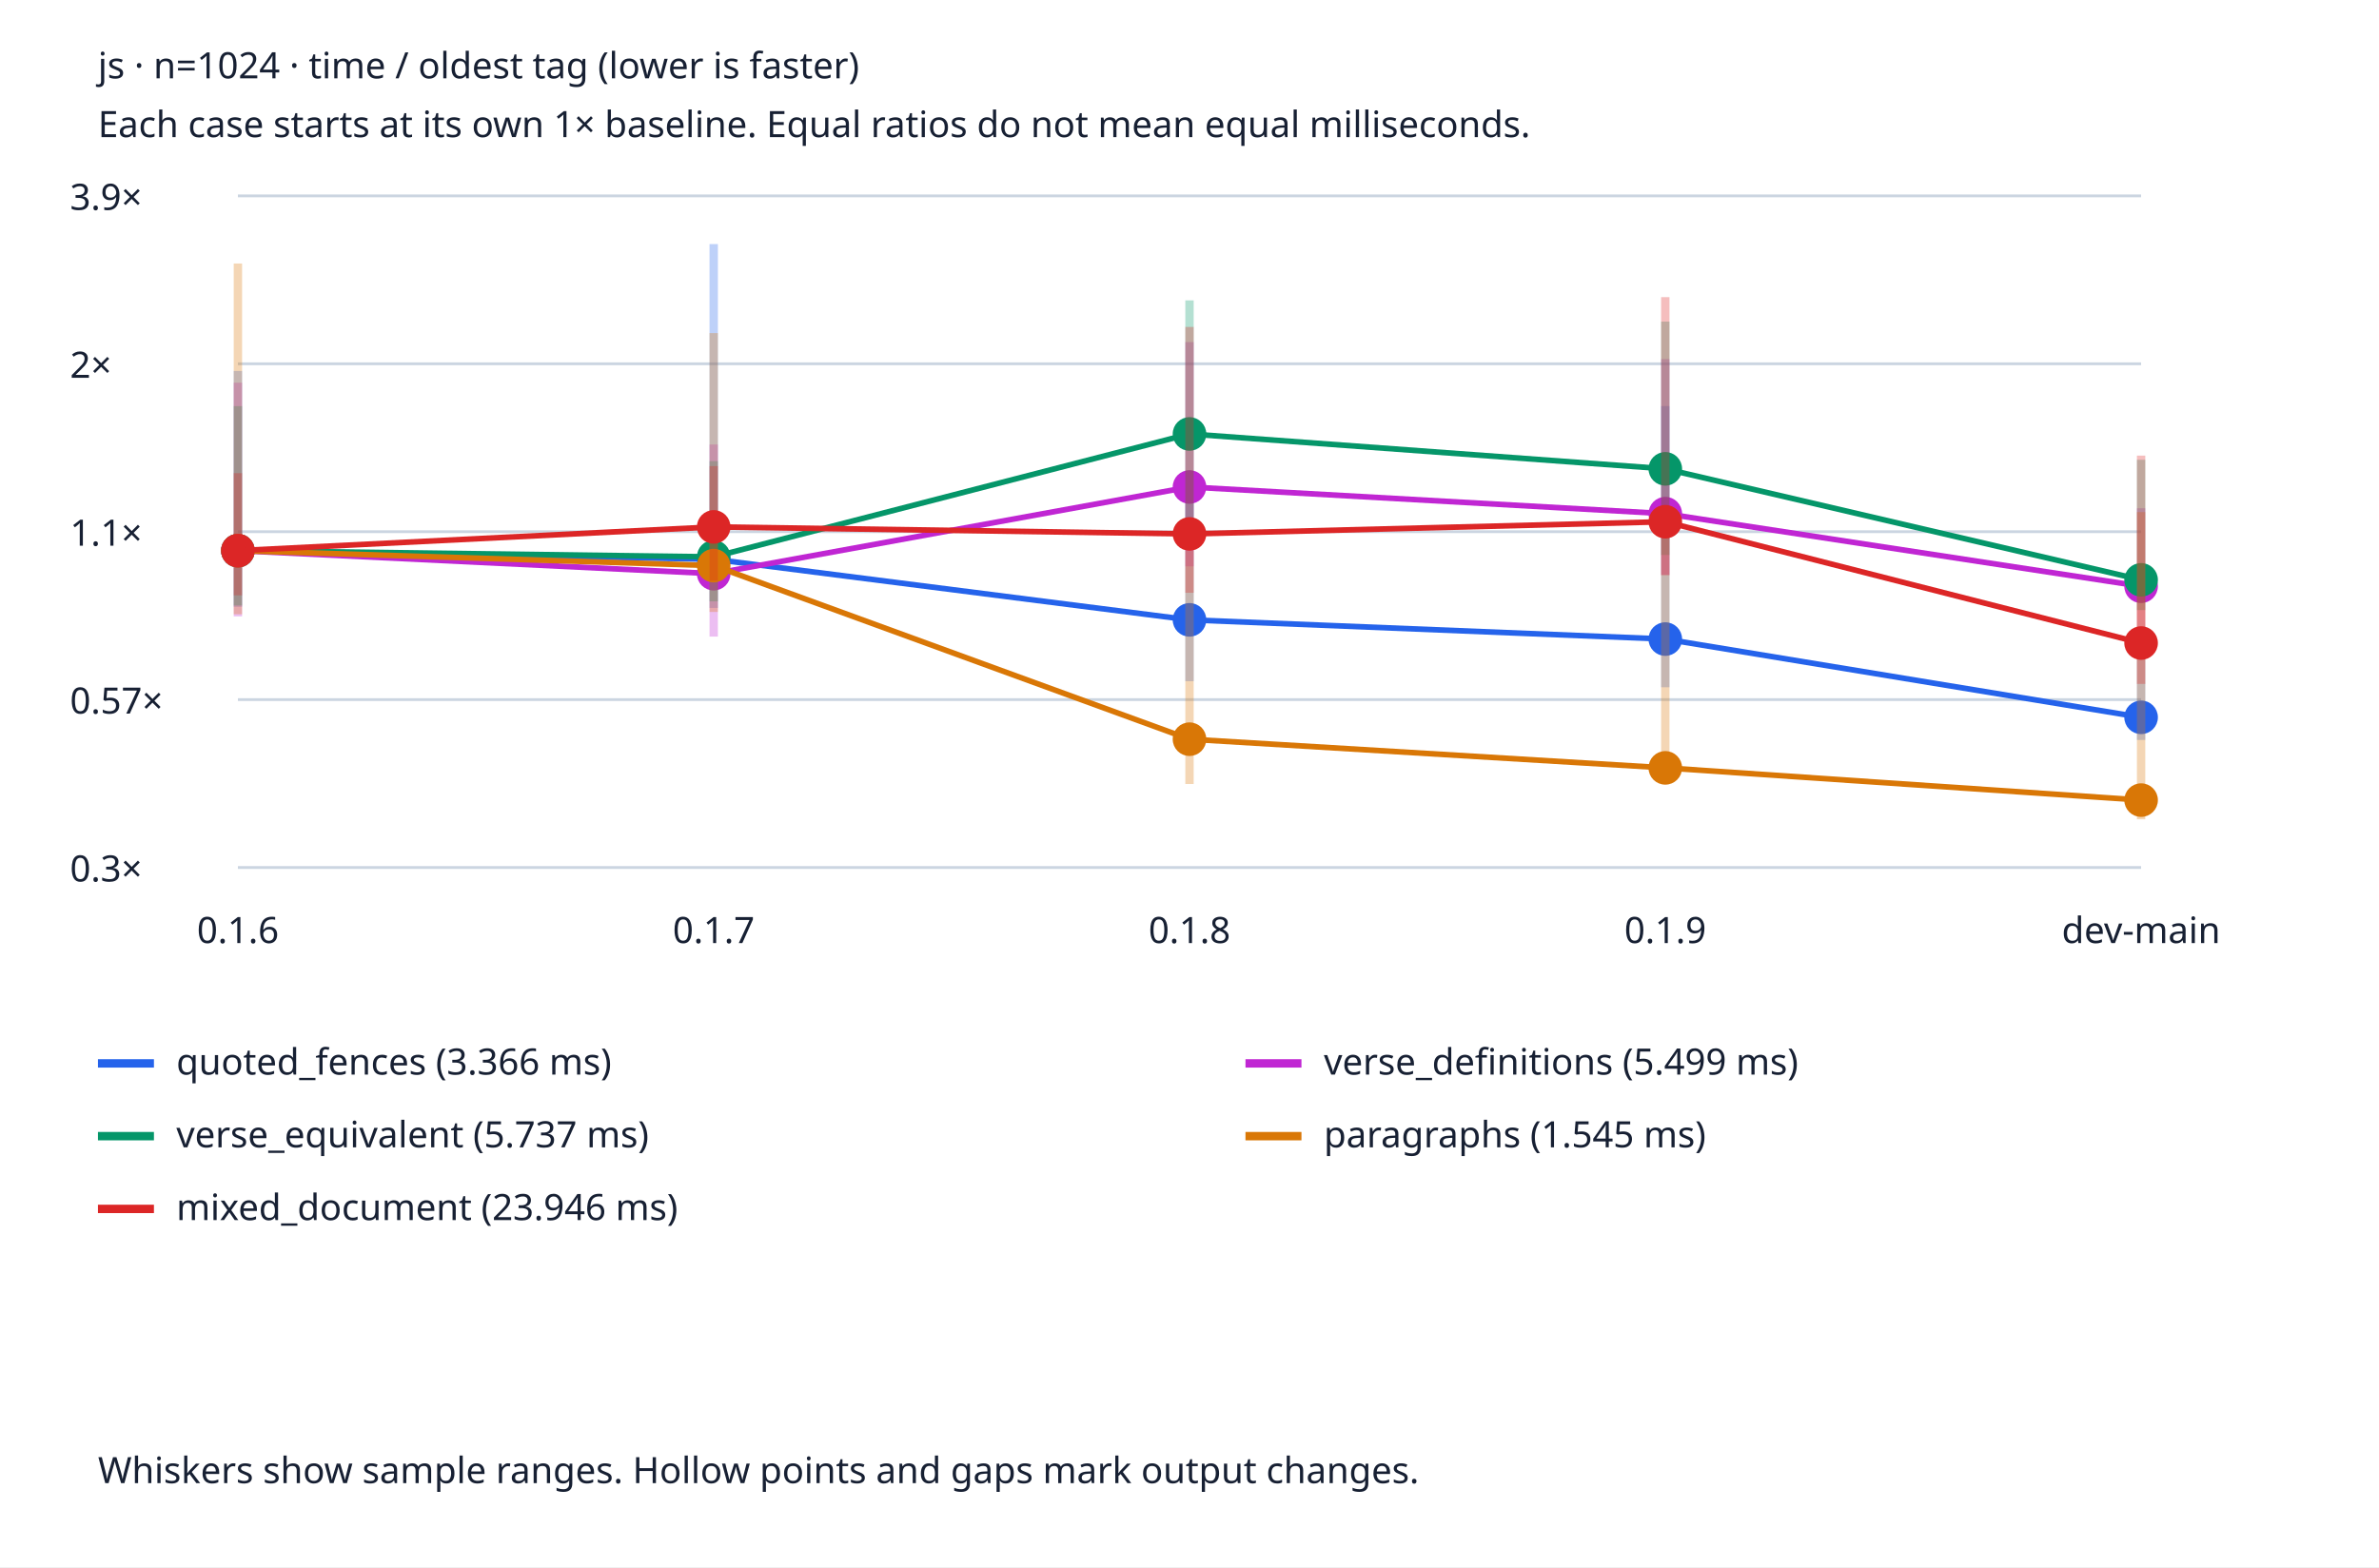
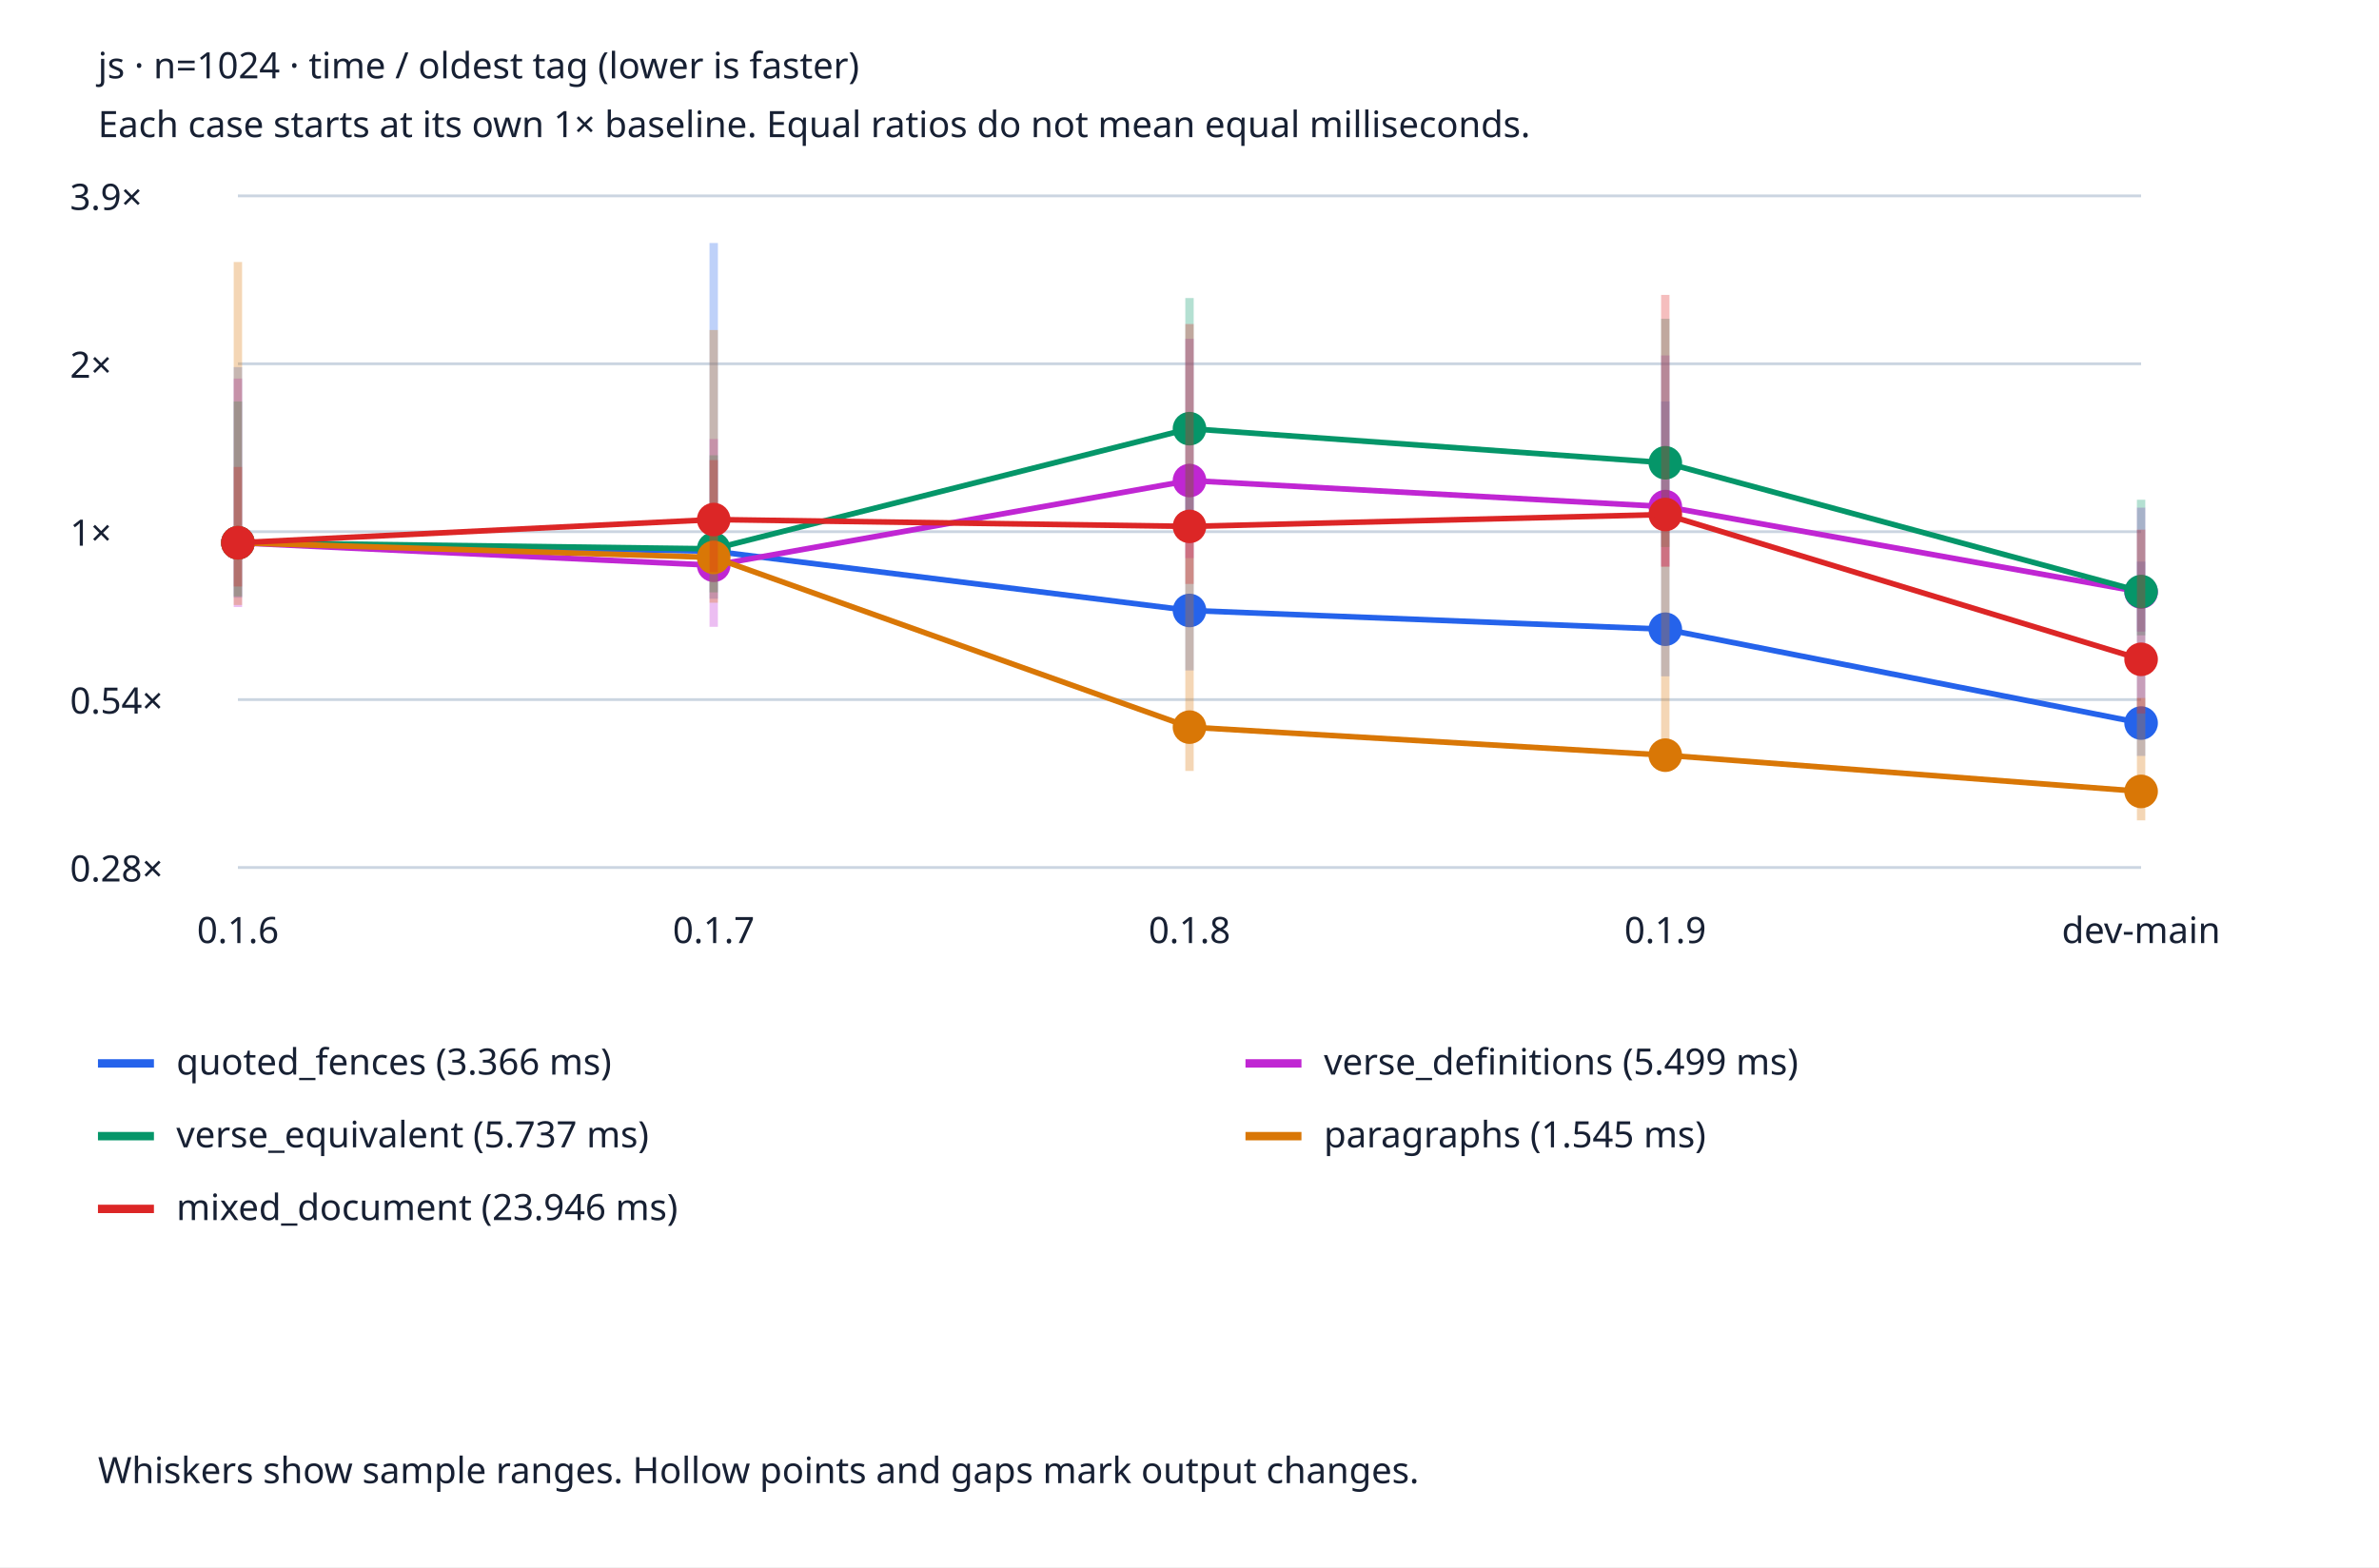
<svg xmlns="http://www.w3.org/2000/svg" viewBox="0 0 850 560" role="img" aria-labelledby="title desc">
  <style>text{font:13px system-ui;fill:#172033}.bg{fill:#fff}.grid{stroke:#cbd5e1}@media(prefers-color-scheme:dark){text{fill:#edf2f7}.bg{fill:#152033}.grid{stroke:#475569}}</style>
  <rect class="bg" width="850" height="560" />
  <text x="35" y="28" font-weight="bold">js · n=1024 · time / oldest tag (lower is faster)</text>
  <text x="35" y="49">Each case starts at its own 1× baseline. Equal ratios do not mean equal milliseconds.</text>
  <line class="grid" x1="85" x2="765" y1="310.0" y2="310.0" />
-   <text x="25" y="315.0">0.3×</text>
+   <text x="25" y="315.0">0.28×</text>
  <line class="grid" x1="85" x2="765" y1="250.0" y2="250.0" />
-   <text x="25" y="255.0">0.57×</text>
+   <text x="25" y="255.0">0.54×</text>
  <line class="grid" x1="85" x2="765" y1="190.0" y2="190.0" />
-   <text x="25" y="195.0">1.1×</text>
+   <text x="25" y="195.0">1×</text>
  <line class="grid" x1="85" x2="765" y1="130.0" y2="130.0" />
  <text x="25" y="135.0">2×</text>
  <line class="grid" x1="85" x2="765" y1="70.0" y2="70.0" />
  <text x="25" y="75.0">3.9×</text>
  <text x="85.0" y="337" text-anchor="middle">0.1.6</text>
  <text x="255.0" y="337" text-anchor="middle">0.1.7</text>
  <text x="425.0" y="337" text-anchor="middle">0.1.8</text>
  <text x="595.0" y="337" text-anchor="middle">0.1.9</text>
  <text x="765.0" y="337" text-anchor="middle">dev-main</text>
-   <line x1="85.0" x2="85.0" y1="216.841" y2="132.57" stroke="#2563eb" stroke-width="3" opacity=".3" />
-   <circle cx="85.0" cy="196.77" r="5" fill="#2563eb" stroke="#2563eb" stroke-width="2" />
-   <line x1="85.0" y1="196.77" x2="255.0" y2="199.856" stroke="#2563eb" stroke-width="2" />
-   <line x1="255.0" x2="255.0" y1="217.232" y2="87.225" stroke="#2563eb" stroke-width="3" opacity=".3" />
-   <circle cx="255.0" cy="199.856" r="5" fill="#2563eb" stroke="#2563eb" stroke-width="2" />
-   <line x1="255.0" y1="199.856" x2="425.0" y2="221.506" stroke="#2563eb" stroke-width="2" />
-   <line x1="425.0" x2="425.0" y1="243.429" y2="176.681" stroke="#2563eb" stroke-width="3" opacity=".3" />
-   <circle cx="425.0" cy="221.506" r="5" fill="#2563eb" stroke="#2563eb" stroke-width="2" />
-   <line x1="425.0" y1="221.506" x2="595.0" y2="228.369" stroke="#2563eb" stroke-width="2" />
-   <line x1="595.0" x2="595.0" y1="245.593" y2="145.101" stroke="#2563eb" stroke-width="3" opacity=".3" />
-   <circle cx="595.0" cy="228.369" r="5" fill="#2563eb" stroke="#2563eb" stroke-width="2" />
-   <line x1="595.0" y1="228.369" x2="765.0" y2="256.331" stroke="#2563eb" stroke-width="2" />
-   <line x1="765.0" x2="765.0" y1="264.419" y2="226.079" stroke="#2563eb" stroke-width="3" opacity=".3" />
-   <circle cx="765.0" cy="256.331" r="5" fill="#2563eb" stroke="#2563eb" stroke-width="2" />
+   <line x1="85.0" x2="85.0" y1="213.582" y2="131.182" stroke="#2563eb" stroke-width="3" opacity=".3" />
+   <circle cx="85.0" cy="193.957" r="5" fill="#2563eb" stroke="#2563eb" stroke-width="2" />
+   <line x1="85.0" y1="193.957" x2="255.0" y2="196.974" stroke="#2563eb" stroke-width="2" />
+   <line x1="255.0" x2="255.0" y1="213.964" y2="86.843" stroke="#2563eb" stroke-width="3" opacity=".3" />
+   <circle cx="255.0" cy="196.974" r="5" fill="#2563eb" stroke="#2563eb" stroke-width="2" />
+   <line x1="255.0" y1="196.974" x2="425.0" y2="218.143" stroke="#2563eb" stroke-width="2" />
+   <line x1="425.0" x2="425.0" y1="239.579" y2="174.313" stroke="#2563eb" stroke-width="3" opacity=".3" />
+   <circle cx="425.0" cy="218.143" r="5" fill="#2563eb" stroke="#2563eb" stroke-width="2" />
+   <line x1="425.0" y1="218.143" x2="595.0" y2="224.854" stroke="#2563eb" stroke-width="2" />
+   <line x1="595.0" x2="595.0" y1="241.696" y2="143.434" stroke="#2563eb" stroke-width="3" opacity=".3" />
+   <circle cx="595.0" cy="224.854" r="5" fill="#2563eb" stroke="#2563eb" stroke-width="2" />
+   <line x1="595.0" y1="224.854" x2="765.0" y2="258.379" stroke="#2563eb" stroke-width="2" />
+   <line x1="765.0" x2="765.0" y1="270.131" y2="200.696" stroke="#2563eb" stroke-width="3" opacity=".3" />
+   <circle cx="765.0" cy="258.379" r="5" fill="#2563eb" stroke="#2563eb" stroke-width="2" />
  <line x1="35" x2="55" y1="380" y2="380" stroke="#2563eb" stroke-width="3" />
  <text x="63" y="384">quoted_fences (3.366 ms)</text>
-   <line x1="85.0" x2="85.0" y1="220.266" y2="136.759" stroke="#c026d3" stroke-width="3" opacity=".3" />
-   <circle cx="85.0" cy="196.77" r="5" fill="#c026d3" stroke="#c026d3" stroke-width="2" />
-   <line x1="85.0" y1="196.77" x2="255.0" y2="205.002" stroke="#c026d3" stroke-width="2" />
-   <line x1="255.0" x2="255.0" y1="227.488" y2="158.85" stroke="#c026d3" stroke-width="3" opacity=".3" />
-   <circle cx="255.0" cy="205.002" r="5" fill="#c026d3" stroke="#c026d3" stroke-width="2" />
-   <line x1="255.0" y1="205.002" x2="425.0" y2="174.021" stroke="#c026d3" stroke-width="2" />
-   <line x1="425.0" x2="425.0" y1="202.373" y2="122.236" stroke="#c026d3" stroke-width="3" opacity=".3" />
-   <circle cx="425.0" cy="174.021" r="5" fill="#c026d3" stroke="#c026d3" stroke-width="2" />
-   <line x1="425.0" y1="174.021" x2="595.0" y2="183.558" stroke="#c026d3" stroke-width="2" />
-   <line x1="595.0" x2="595.0" y1="205.4" y2="128.317" stroke="#c026d3" stroke-width="3" opacity=".3" />
-   <circle cx="595.0" cy="183.558" r="5" fill="#c026d3" stroke="#c026d3" stroke-width="2" />
-   <line x1="595.0" y1="183.558" x2="765.0" y2="209.495" stroke="#c026d3" stroke-width="2" />
-   <line x1="765.0" x2="765.0" y1="226.93" y2="181.622" stroke="#c026d3" stroke-width="3" opacity=".3" />
-   <circle cx="765.0" cy="209.495" r="5" fill="#c026d3" stroke="#c026d3" stroke-width="2" />
+   <line x1="85.0" x2="85.0" y1="216.931" y2="135.277" stroke="#c026d3" stroke-width="3" opacity=".3" />
+   <circle cx="85.0" cy="193.957" r="5" fill="#c026d3" stroke="#c026d3" stroke-width="2" />
+   <line x1="85.0" y1="193.957" x2="255.0" y2="202.006" stroke="#c026d3" stroke-width="2" />
+   <line x1="255.0" x2="255.0" y1="223.993" y2="156.879" stroke="#c026d3" stroke-width="3" opacity=".3" />
+   <circle cx="255.0" cy="202.006" r="5" fill="#c026d3" stroke="#c026d3" stroke-width="2" />
+   <line x1="255.0" y1="202.006" x2="425.0" y2="171.713" stroke="#c026d3" stroke-width="2" />
+   <line x1="425.0" x2="425.0" y1="199.435" y2="121.077" stroke="#c026d3" stroke-width="3" opacity=".3" />
+   <circle cx="425.0" cy="171.713" r="5" fill="#c026d3" stroke="#c026d3" stroke-width="2" />
+   <line x1="425.0" y1="171.713" x2="595.0" y2="181.038" stroke="#c026d3" stroke-width="2" />
+   <line x1="595.0" x2="595.0" y1="202.395" y2="127.022" stroke="#c026d3" stroke-width="3" opacity=".3" />
+   <circle cx="595.0" cy="181.038" r="5" fill="#c026d3" stroke="#c026d3" stroke-width="2" />
+   <line x1="595.0" y1="181.038" x2="765.0" y2="211.561" stroke="#c026d3" stroke-width="2" />
+   <line x1="765.0" x2="765.0" y1="225.681" y2="181.404" stroke="#c026d3" stroke-width="3" opacity=".3" />
+   <circle cx="765.0" cy="211.561" r="5" fill="#c026d3" stroke="#c026d3" stroke-width="2" />
  <line x1="445" x2="465" y1="380" y2="380" stroke="#c026d3" stroke-width="3" />
  <text x="473" y="384">verse_definitions (5.499 ms)</text>
-   <line x1="85.0" x2="85.0" y1="216.362" y2="145.127" stroke="#059669" stroke-width="3" opacity=".3" />
-   <circle cx="85.0" cy="196.77" r="5" fill="#059669" stroke="#059669" stroke-width="2" />
-   <line x1="85.0" y1="196.77" x2="255.0" y2="198.992" stroke="#059669" stroke-width="2" />
-   <line x1="255.0" x2="255.0" y1="214.899" y2="164.793" stroke="#059669" stroke-width="3" opacity=".3" />
-   <circle cx="255.0" cy="198.992" r="5" fill="#059669" stroke="#059669" stroke-width="2" />
-   <line x1="255.0" y1="198.992" x2="425.0" y2="155.071" stroke="#059669" stroke-width="2" />
-   <line x1="425.0" x2="425.0" y1="195.518" y2="107.337" stroke="#059669" stroke-width="3" opacity=".3" />
-   <circle cx="425.0" cy="155.071" r="5" fill="#059669" stroke="#059669" stroke-width="2" />
-   <line x1="425.0" y1="155.071" x2="595.0" y2="167.536" stroke="#059669" stroke-width="2" />
-   <line x1="595.0" x2="595.0" y1="198.318" y2="114.922" stroke="#059669" stroke-width="3" opacity=".3" />
-   <circle cx="595.0" cy="167.536" r="5" fill="#059669" stroke="#059669" stroke-width="2" />
-   <line x1="595.0" y1="167.536" x2="765.0" y2="207.207" stroke="#059669" stroke-width="2" />
-   <line x1="765.0" x2="765.0" y1="218.011" y2="164.296" stroke="#059669" stroke-width="3" opacity=".3" />
-   <circle cx="765.0" cy="207.207" r="5" fill="#059669" stroke="#059669" stroke-width="2" />
+   <line x1="85.0" x2="85.0" y1="213.113" y2="143.459" stroke="#059669" stroke-width="3" opacity=".3" />
+   <circle cx="85.0" cy="193.957" r="5" fill="#059669" stroke="#059669" stroke-width="2" />
+   <line x1="85.0" y1="193.957" x2="255.0" y2="196.129" stroke="#059669" stroke-width="2" />
+   <line x1="255.0" x2="255.0" y1="211.683" y2="162.689" stroke="#059669" stroke-width="3" opacity=".3" />
+   <circle cx="255.0" cy="196.129" r="5" fill="#059669" stroke="#059669" stroke-width="2" />
+   <line x1="255.0" y1="196.129" x2="425.0" y2="153.183" stroke="#059669" stroke-width="2" />
+   <line x1="425.0" x2="425.0" y1="192.732" y2="106.508" stroke="#059669" stroke-width="3" opacity=".3" />
+   <circle cx="425.0" cy="153.183" r="5" fill="#059669" stroke="#059669" stroke-width="2" />
+   <line x1="425.0" y1="153.183" x2="595.0" y2="165.371" stroke="#059669" stroke-width="2" />
+   <line x1="595.0" x2="595.0" y1="195.47" y2="113.925" stroke="#059669" stroke-width="3" opacity=".3" />
+   <circle cx="595.0" cy="165.371" r="5" fill="#059669" stroke="#059669" stroke-width="2" />
+   <line x1="595.0" y1="165.371" x2="765.0" y2="211.396" stroke="#059669" stroke-width="2" />
+   <line x1="765.0" x2="765.0" y1="227.04" y2="178.588" stroke="#059669" stroke-width="3" opacity=".3" />
+   <circle cx="765.0" cy="211.396" r="5" fill="#059669" stroke="#059669" stroke-width="2" />
  <line x1="35" x2="55" y1="406" y2="406" stroke="#059669" stroke-width="3" />
  <text x="63" y="410">verse_equivalent (5.737 ms)</text>
-   <line x1="85.0" x2="85.0" y1="219.507" y2="94.161" stroke="#d97706" stroke-width="3" opacity=".3" />
-   <circle cx="85.0" cy="196.77" r="5" fill="#d97706" stroke="#d97706" stroke-width="2" />
-   <line x1="85.0" y1="196.77" x2="255.0" y2="202.123" stroke="#d97706" stroke-width="2" />
-   <line x1="255.0" x2="255.0" y1="218.679" y2="119.026" stroke="#d97706" stroke-width="3" opacity=".3" />
-   <circle cx="255.0" cy="202.123" r="5" fill="#d97706" stroke="#d97706" stroke-width="2" />
-   <line x1="255.0" y1="202.123" x2="425.0" y2="264.149" stroke="#d97706" stroke-width="2" />
-   <line x1="425.0" x2="425.0" y1="280.167" y2="196.813" stroke="#d97706" stroke-width="3" opacity=".3" />
-   <circle cx="425.0" cy="264.149" r="5" fill="#d97706" stroke="#d97706" stroke-width="2" />
-   <line x1="425.0" y1="264.149" x2="595.0" y2="274.395" stroke="#d97706" stroke-width="2" />
-   <line x1="595.0" x2="595.0" y1="279.975" y2="184.415" stroke="#d97706" stroke-width="3" opacity=".3" />
-   <circle cx="595.0" cy="274.395" r="5" fill="#d97706" stroke="#d97706" stroke-width="2" />
-   <line x1="595.0" y1="274.395" x2="765.0" y2="285.918" stroke="#d97706" stroke-width="2" />
-   <line x1="765.0" x2="765.0" y1="292.775" y2="182.996" stroke="#d97706" stroke-width="3" opacity=".3" />
-   <circle cx="765.0" cy="285.918" r="5" fill="#d97706" stroke="#d97706" stroke-width="2" />
+   <line x1="85.0" x2="85.0" y1="216.189" y2="93.625" stroke="#d97706" stroke-width="3" opacity=".3" />
+   <circle cx="85.0" cy="193.957" r="5" fill="#d97706" stroke="#d97706" stroke-width="2" />
+   <line x1="85.0" y1="193.957" x2="255.0" y2="199.191" stroke="#d97706" stroke-width="2" />
+   <line x1="255.0" x2="255.0" y1="215.379" y2="117.938" stroke="#d97706" stroke-width="3" opacity=".3" />
+   <circle cx="255.0" cy="199.191" r="5" fill="#d97706" stroke="#d97706" stroke-width="2" />
+   <line x1="255.0" y1="199.191" x2="425.0" y2="259.84" stroke="#d97706" stroke-width="2" />
+   <line x1="425.0" x2="425.0" y1="275.502" y2="193.999" stroke="#d97706" stroke-width="3" opacity=".3" />
+   <circle cx="425.0" cy="259.84" r="5" fill="#d97706" stroke="#d97706" stroke-width="2" />
+   <line x1="425.0" y1="259.84" x2="595.0" y2="269.859" stroke="#d97706" stroke-width="2" />
+   <line x1="595.0" x2="595.0" y1="275.314" y2="181.875" stroke="#d97706" stroke-width="3" opacity=".3" />
+   <circle cx="595.0" cy="269.859" r="5" fill="#d97706" stroke="#d97706" stroke-width="2" />
+   <line x1="595.0" y1="269.859" x2="765.0" y2="282.809" stroke="#d97706" stroke-width="2" />
+   <line x1="765.0" x2="765.0" y1="293.157" y2="249.429" stroke="#d97706" stroke-width="3" opacity=".3" />
+   <circle cx="765.0" cy="282.809" r="5" fill="#d97706" stroke="#d97706" stroke-width="2" />
  <line x1="445" x2="465" y1="406" y2="406" stroke="#d97706" stroke-width="3" />
  <text x="473" y="410">paragraphs (1.545 ms)</text>
-   <line x1="85.0" x2="85.0" y1="212.745" y2="169.073" stroke="#dc2626" stroke-width="3" opacity=".3" />
-   <circle cx="85.0" cy="196.77" r="5" fill="#dc2626" stroke="#dc2626" stroke-width="2" />
-   <line x1="85.0" y1="196.77" x2="255.0" y2="188.286" stroke="#dc2626" stroke-width="2" />
-   <line x1="255.0" x2="255.0" y1="207.544" y2="166.55" stroke="#dc2626" stroke-width="3" opacity=".3" />
-   <circle cx="255.0" cy="188.286" r="5" fill="#dc2626" stroke="#dc2626" stroke-width="2" />
-   <line x1="255.0" y1="188.286" x2="425.0" y2="190.795" stroke="#dc2626" stroke-width="2" />
-   <line x1="425.0" x2="425.0" y1="211.823" y2="116.832" stroke="#dc2626" stroke-width="3" opacity=".3" />
-   <circle cx="425.0" cy="190.795" r="5" fill="#dc2626" stroke="#dc2626" stroke-width="2" />
-   <line x1="425.0" y1="190.795" x2="595.0" y2="186.436" stroke="#dc2626" stroke-width="2" />
-   <line x1="595.0" x2="595.0" y1="205.564" y2="106.182" stroke="#dc2626" stroke-width="3" opacity=".3" />
-   <circle cx="595.0" cy="186.436" r="5" fill="#dc2626" stroke="#dc2626" stroke-width="2" />
-   <line x1="595.0" y1="186.436" x2="765.0" y2="229.786" stroke="#dc2626" stroke-width="2" />
-   <line x1="765.0" x2="765.0" y1="244.392" y2="162.806" stroke="#dc2626" stroke-width="3" opacity=".3" />
-   <circle cx="765.0" cy="229.786" r="5" fill="#dc2626" stroke="#dc2626" stroke-width="2" />
+   <line x1="85.0" x2="85.0" y1="209.577" y2="166.874" stroke="#dc2626" stroke-width="3" opacity=".3" />
+   <circle cx="85.0" cy="193.957" r="5" fill="#dc2626" stroke="#dc2626" stroke-width="2" />
+   <line x1="85.0" y1="193.957" x2="255.0" y2="185.661" stroke="#dc2626" stroke-width="2" />
+   <line x1="255.0" x2="255.0" y1="204.492" y2="164.407" stroke="#dc2626" stroke-width="3" opacity=".3" />
+   <circle cx="255.0" cy="185.661" r="5" fill="#dc2626" stroke="#dc2626" stroke-width="2" />
+   <line x1="255.0" y1="185.661" x2="425.0" y2="188.114" stroke="#dc2626" stroke-width="2" />
+   <line x1="425.0" x2="425.0" y1="208.676" y2="115.792" stroke="#dc2626" stroke-width="3" opacity=".3" />
+   <circle cx="425.0" cy="188.114" r="5" fill="#dc2626" stroke="#dc2626" stroke-width="2" />
+   <line x1="425.0" y1="188.114" x2="595.0" y2="183.852" stroke="#dc2626" stroke-width="2" />
+   <line x1="595.0" x2="595.0" y1="202.556" y2="105.379" stroke="#dc2626" stroke-width="3" opacity=".3" />
+   <circle cx="595.0" cy="183.852" r="5" fill="#dc2626" stroke="#dc2626" stroke-width="2" />
+   <line x1="595.0" y1="183.852" x2="765.0" y2="235.609" stroke="#dc2626" stroke-width="2" />
+   <line x1="765.0" x2="765.0" y1="254.966" y2="189.273" stroke="#dc2626" stroke-width="3" opacity=".3" />
+   <circle cx="765.0" cy="235.609" r="5" fill="#dc2626" stroke="#dc2626" stroke-width="2" />
  <line x1="35" x2="55" y1="432" y2="432" stroke="#dc2626" stroke-width="3" />
  <text x="63" y="436">mixed_document (23.946 ms)</text>
  <text x="35" y="530">Whiskers show sample ranges. Hollow points and gaps mark output changes.</text>
</svg>
